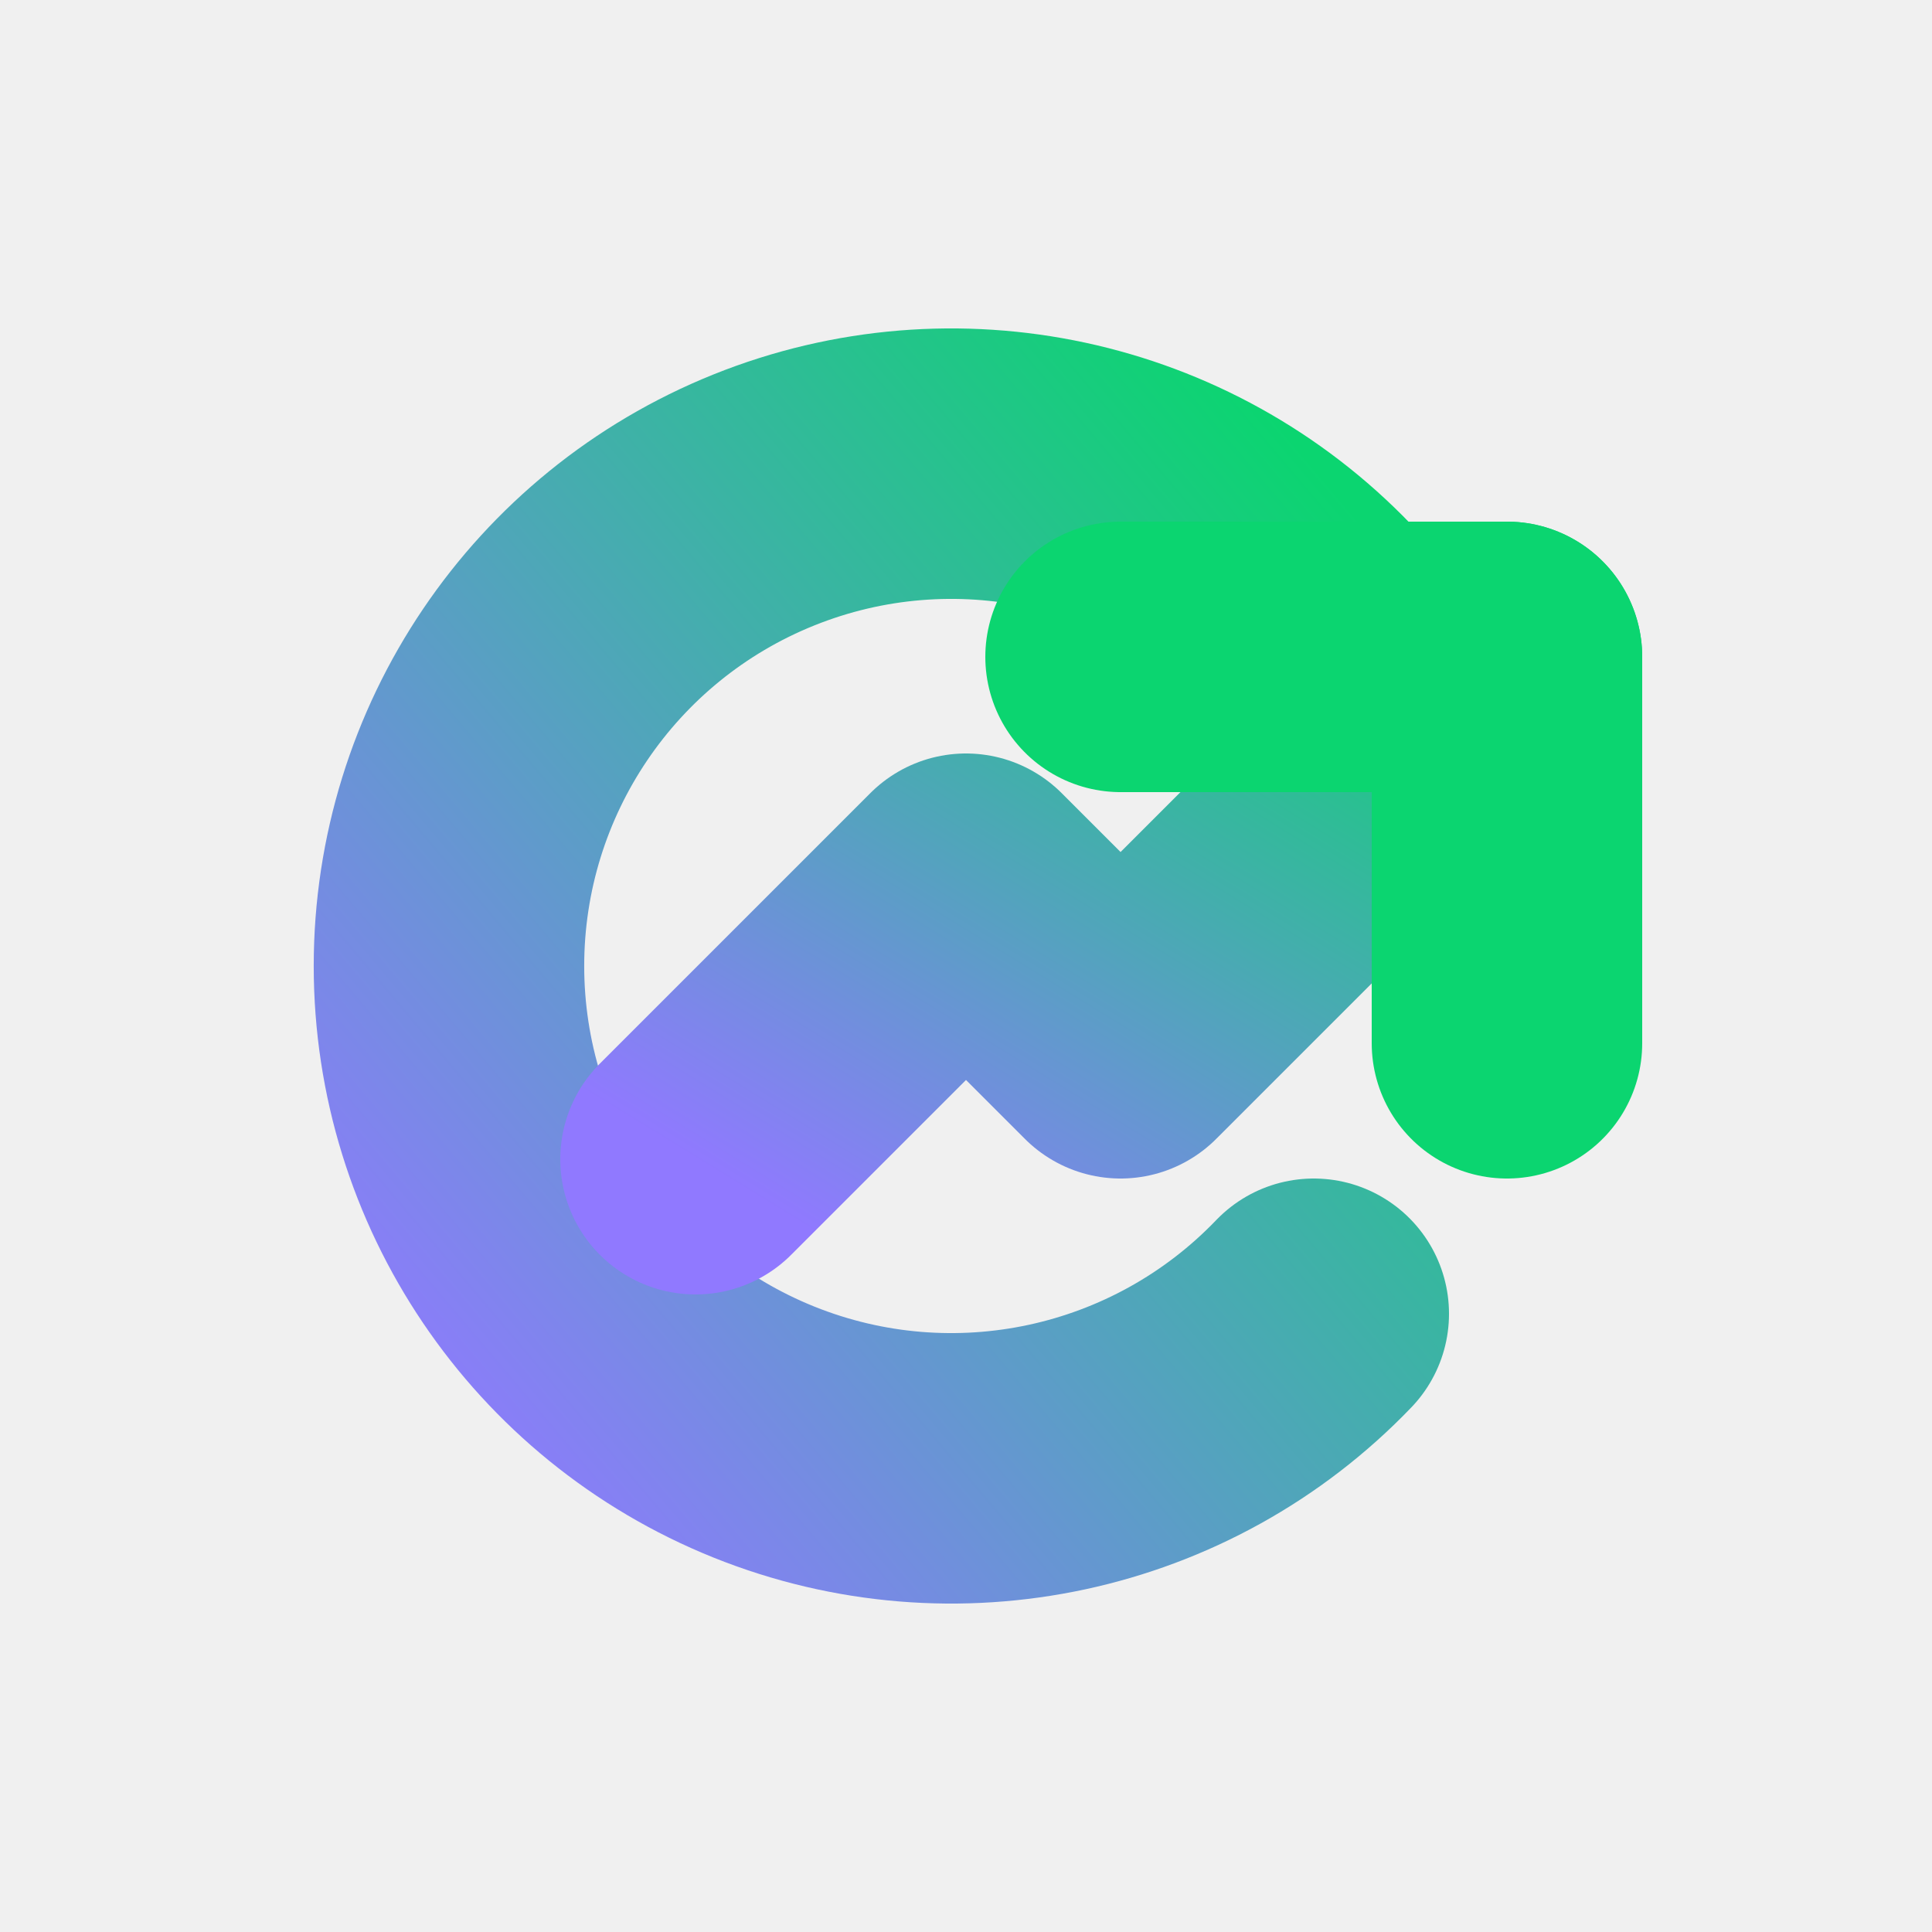
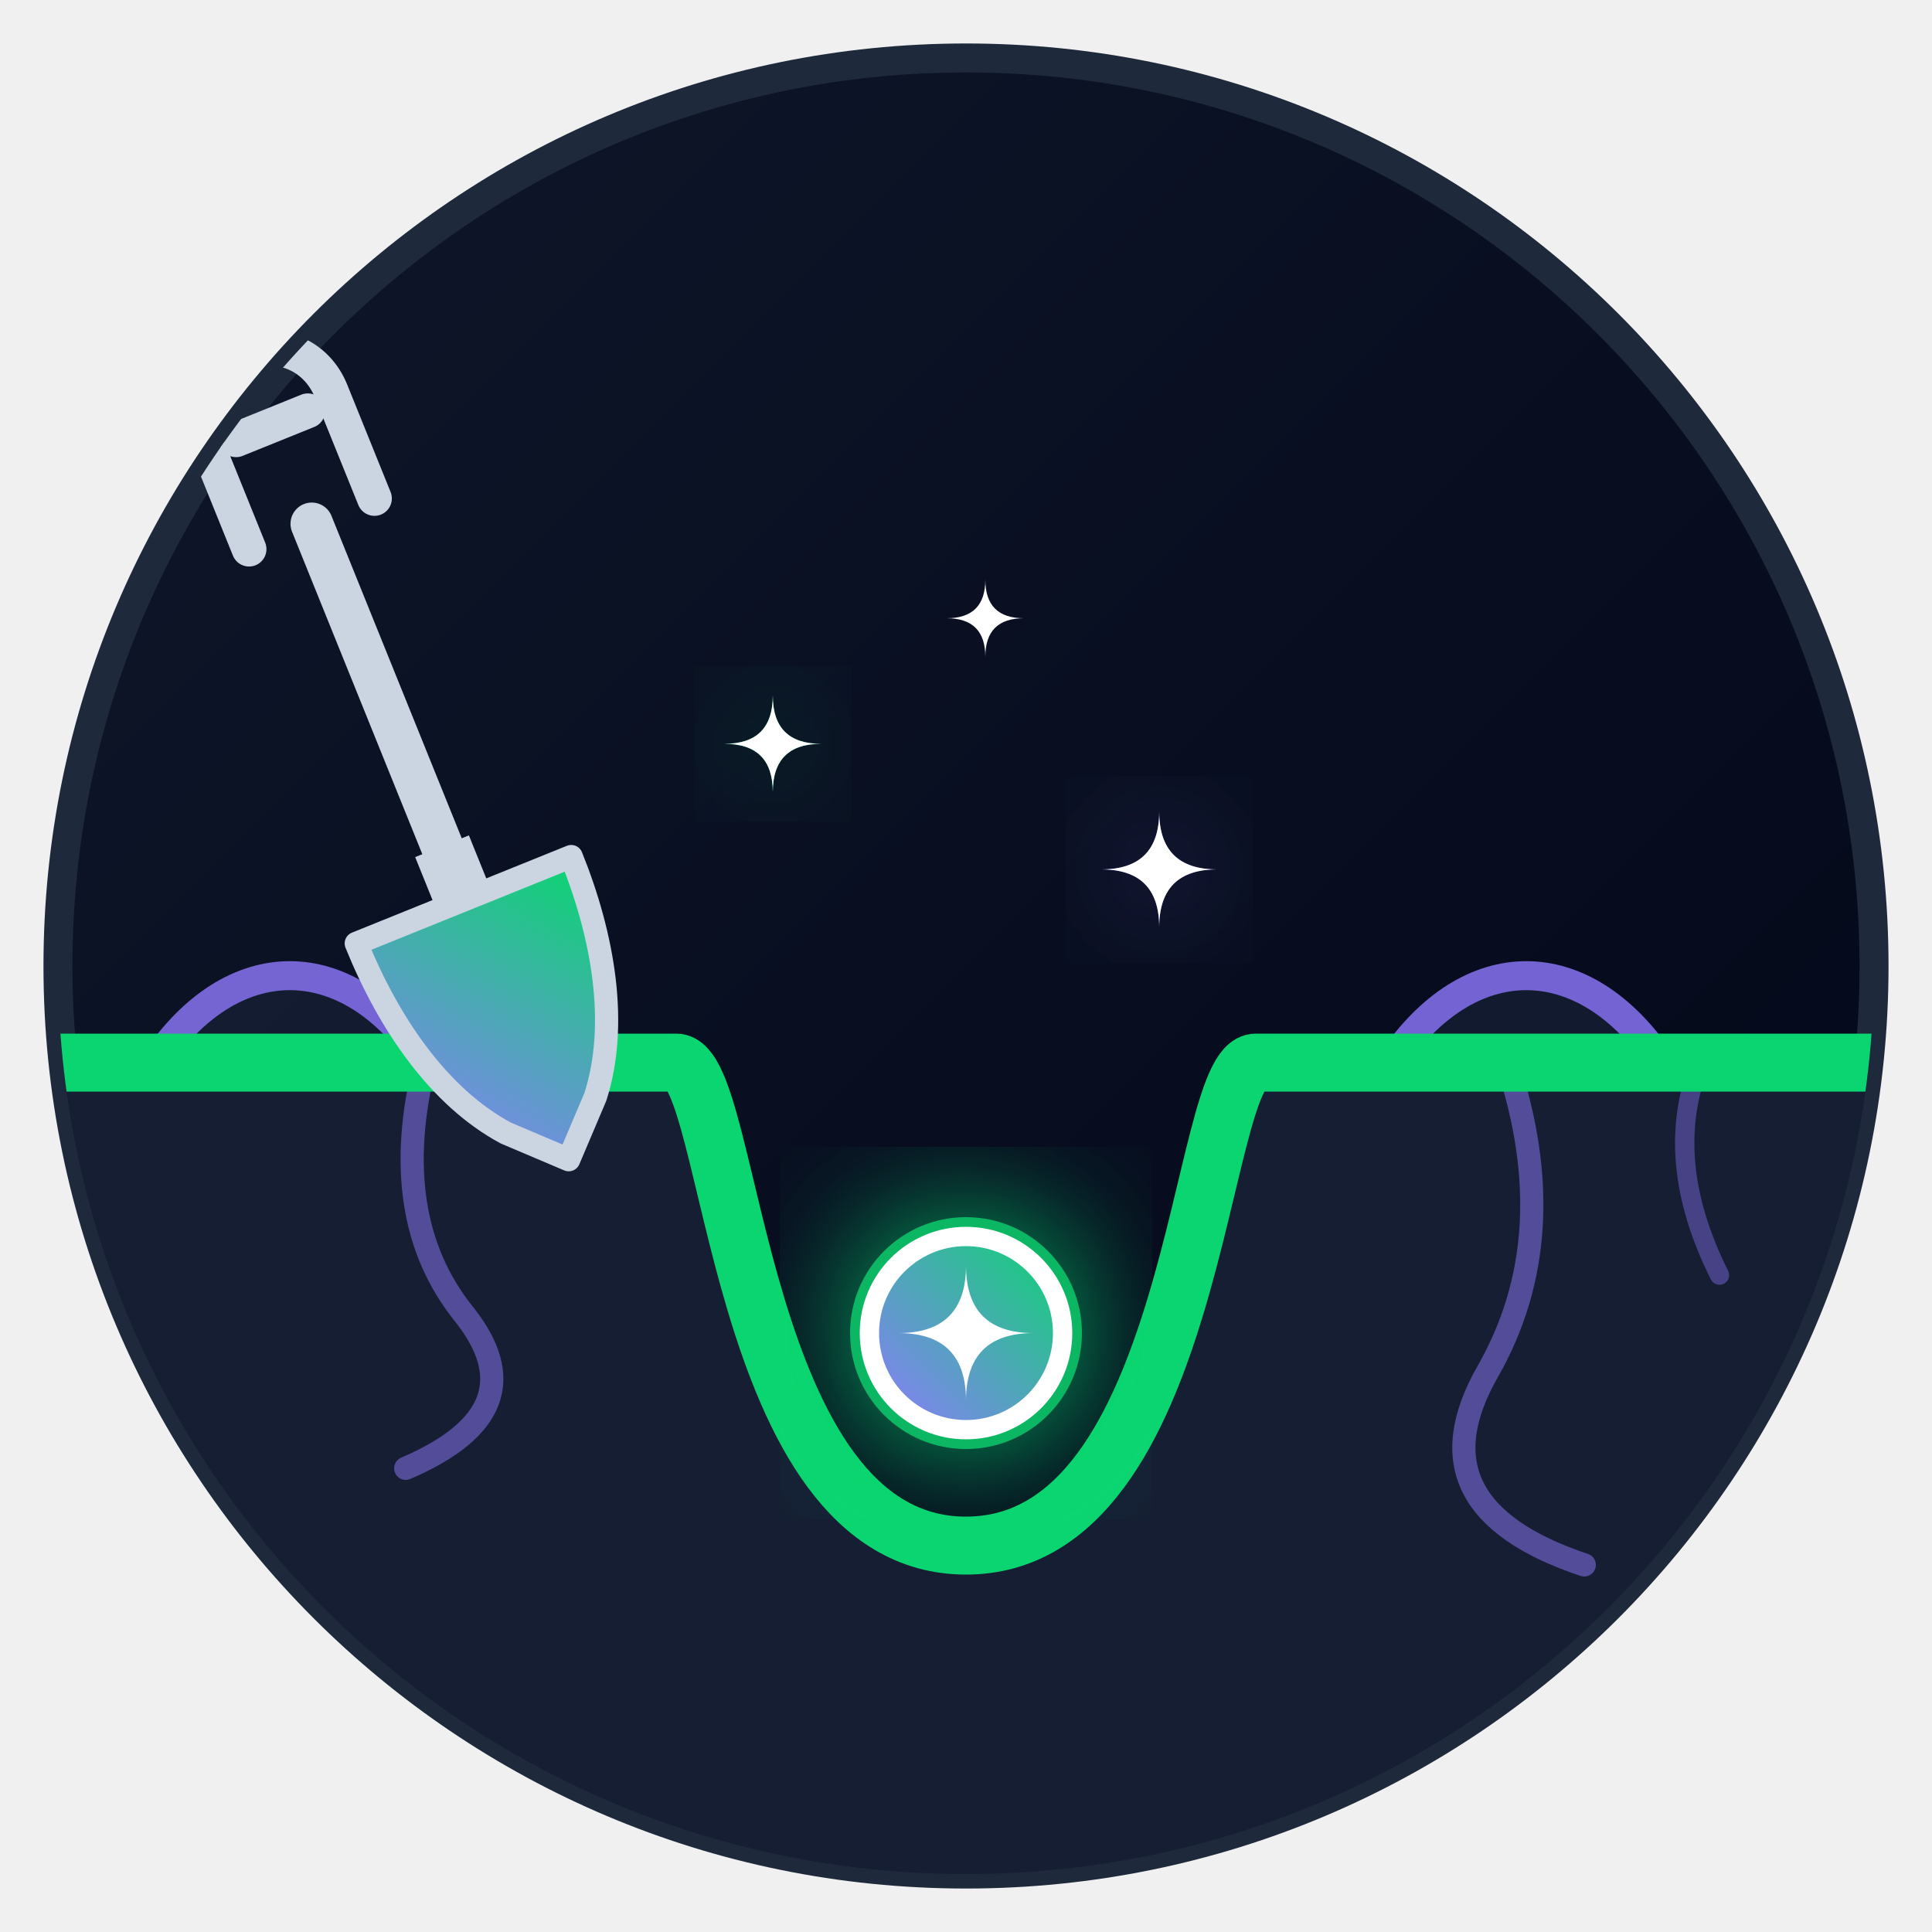
<svg xmlns="http://www.w3.org/2000/svg" viewBox="0 0 100 100" fill="none">
  <defs>
    <linearGradient id="fav-grad" x1="0%" y1="100%" x2="100%" y2="0%">
      <stop offset="0%" stop-color="#9079ff" />
      <stop offset="100%" stop-color="#0bd570" />
    </linearGradient>
+     <linearGradient id="bg-grad" x1="0%" y1="0%" x2="100%" y2="100%">
+       <stop offset="0%" stop-color="#0f172a" />
+       <stop offset="100%" stop-color="#020617" />
+     </linearGradient>
+     <filter id="neon-glow" x="-30%" y="-30%" width="160%" height="160%">
+       <feGaussianBlur stdDeviation="3.5" result="blur" />
+       <feComposite in="SourceGraphic" in2="blur" operator="over" />
+     </filter>
+     <clipPath id="badge-clip">
+       <circle cx="50" cy="50" r="47" />
+     </clipPath>
  </defs>
-   <path d="M 68 32 A 26 26 0 1 0 68 68" stroke="url(#fav-grad)" stroke-width="14" stroke-linecap="round" stroke-linejoin="round" />
-   <path d="M 36 60 L 50 46 L 58 54 L 78 34" stroke="url(#fav-grad)" stroke-width="14" stroke-linecap="round" stroke-linejoin="round" />
-   <path d="M 58 34 H 78 V 54" stroke="#0bd570" stroke-width="14" stroke-linecap="round" stroke-linejoin="round" />
+   <circle cx="50" cy="50" r="47" fill="url(#bg-grad)" stroke="#1e293b" stroke-width="1.5" />
+   <g clip-path="url(#badge-clip)">
+     <path d="M -10,55 H 35 C 38,55 38,80 50,80 C 62,80 62,55 65,55 H 110 V 110 H -10 Z" fill="#151e33" />
+     <path d="M 22,55 Q 20,63 24,68 T 21,76" stroke="#9079ff" stroke-width="1.2" fill="none" stroke-linecap="round" opacity="0.5" />
+     <path d="M 78,55 Q 81,64 77,71 T 82,81" stroke="#9079ff" stroke-width="1.2" fill="none" stroke-linecap="round" opacity="0.5" />
+     <path d="M 88,55 Q 86,60 89,66" stroke="#9079ff" stroke-width="1" fill="none" stroke-linecap="round" opacity="0.4" />
+     <path d="M 8,55 C 12,49 18,49 22,55" fill="#151e33" stroke="#9079ff" stroke-width="1.5" opacity="0.8" />
+     <path d="M 72,55 C 76,49 82,49 86,55" fill="#151e33" stroke="#9079ff" stroke-width="1.5" opacity="0.8" />
+     <path d="M -10,55 H 35 C 38,55 38,80 50,80 C 62,80 62,55 65,55 H 110" stroke="#0bd570" stroke-width="3" stroke-linecap="round" stroke-linejoin="round" fill="none" />
+     <circle cx="50" cy="69" r="6" fill="#0bd570" filter="url(#neon-glow)" opacity="0.85" />
+     <circle cx="50" cy="69" r="5" fill="url(#fav-grad)" stroke="#ffffff" stroke-width="1" />
+     <path d="M 50,65.5 Q 50,69 46.5,69 Q 50,69 50,72.5 Q 50,69 53.5,69 Q 50,69 50,65.5 Z" fill="#ffffff" />
+     <g transform="translate(27, 54) rotate(-22)">
+       <path d="M -1.5,-8 V -11 H 1.5 V -8 Z" fill="#cbd5e1" />
+       <path d="M -6,-8 H 6 C 6,-3.5 5,1 2.5,4 L 0,6.5 L -2.5,4 C -5,1 -6,-3.5 -6,-8 Z" fill="url(#fav-grad)" stroke="#cbd5e1" stroke-width="1.2" stroke-linejoin="round" />
+       <line x1="0" y1="-11" x2="0" y2="-29" stroke="#cbd5e1" stroke-width="2.2" stroke-linecap="round" />
+       <path d="M -3.5,-29 V -35 C -3.5,-37 -2,-38.5 0,-38.5 C 2,-38.5 3.5,-37 3.5,-35 V -29" stroke="#cbd5e1" stroke-width="1.8" fill="none" stroke-linecap="round" stroke-linejoin="round" />
+       <line x1="-2" y1="-34.5" x2="2" y2="-34.5" stroke="#cbd5e1" stroke-width="1.8" stroke-linecap="round" />
+     </g>
+   </g>
+   <path d="M 60,42 Q 60,45 57,45 Q 60,45 60,48 Q 60,45 63,45 Q 60,45 60,42 Z" fill="#9079ff" filter="url(#neon-glow)" opacity="0.75" />
+   <path d="M 60,42 Q 60,45 57,45 Q 60,45 60,48 Q 60,45 63,45 Q 60,45 60,42 Z" fill="#ffffff" />
+   <path d="M 40,36 Q 40,38.5 37.5,38.5 Q 40,38.5 40,41 Q 40,38.5 42.5,38.5 Q 40,38.5 40,36 Z" fill="#0bd570" filter="url(#neon-glow)" opacity="0.85" />
+   <path d="M 40,36 Q 40,38.5 37.5,38.5 Q 40,38.5 40,41 Q 40,38.5 42.5,38.5 Q 40,38.5 40,36 Z" fill="#ffffff" />
+   <path d="M 51,30 Q 51,32 49,32 Q 51,32 51,34 Q 51,32 53,32 Q 51,32 51,30 Z" fill="#ffffff" />
</svg>
